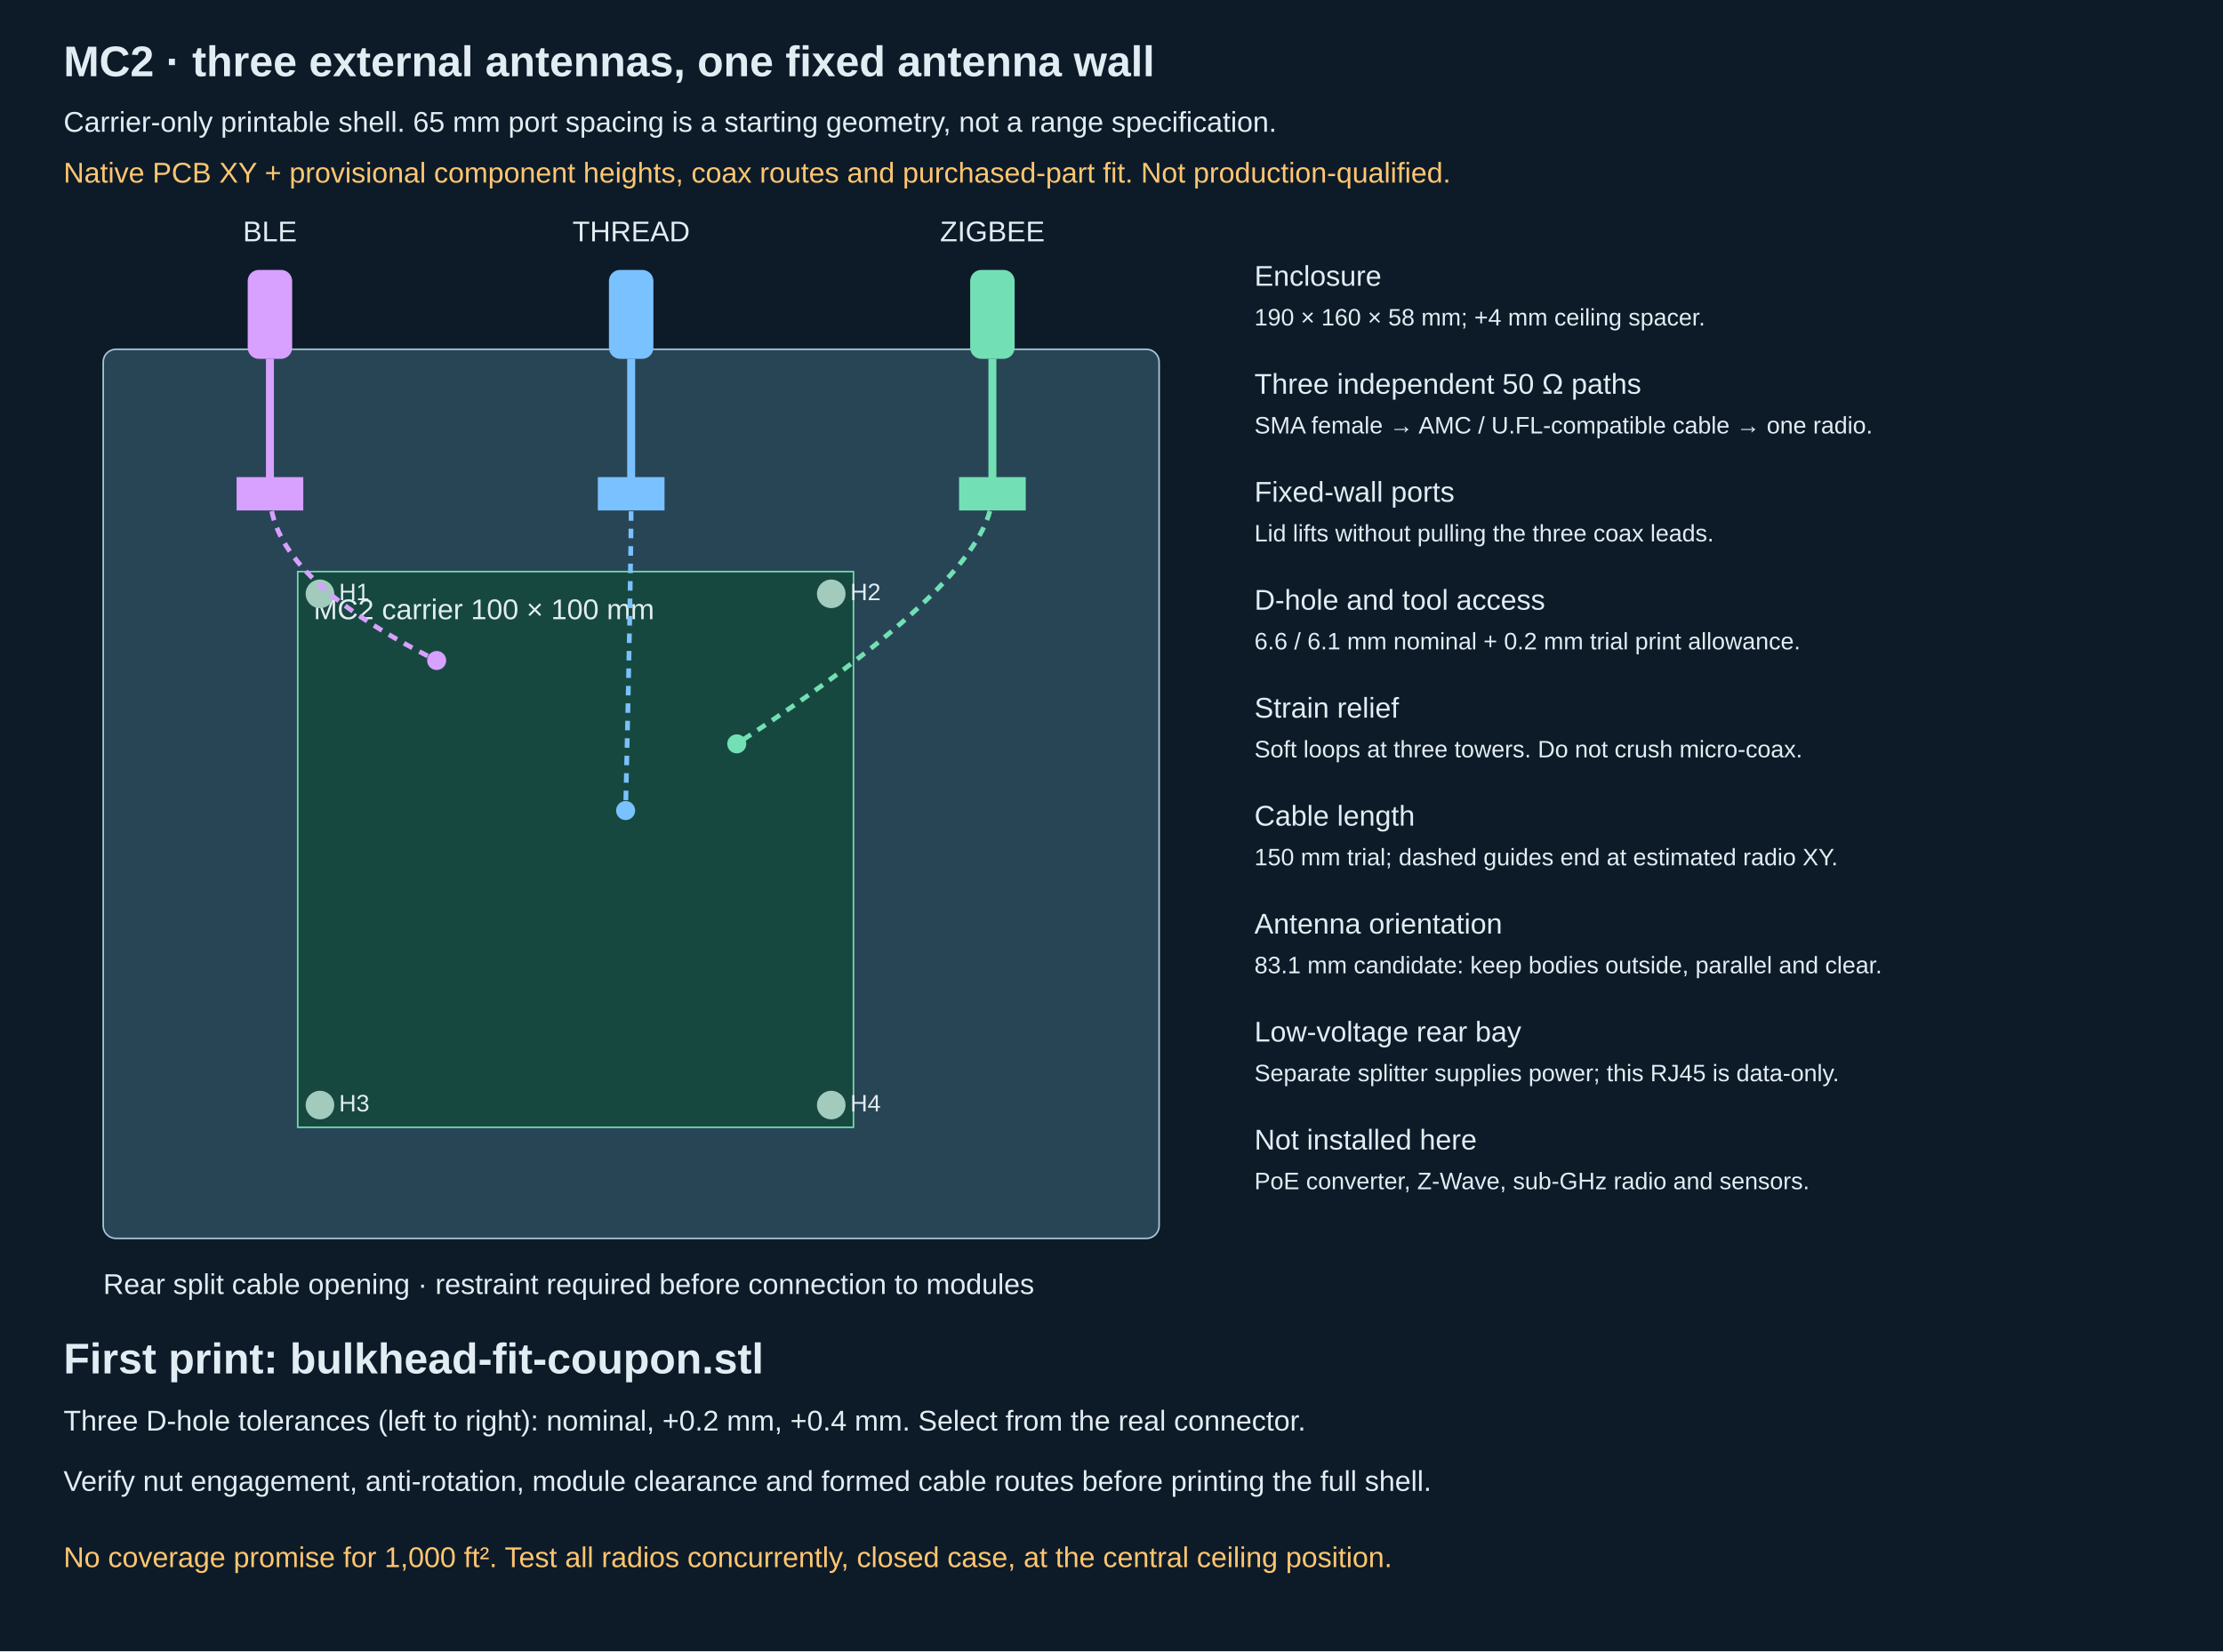
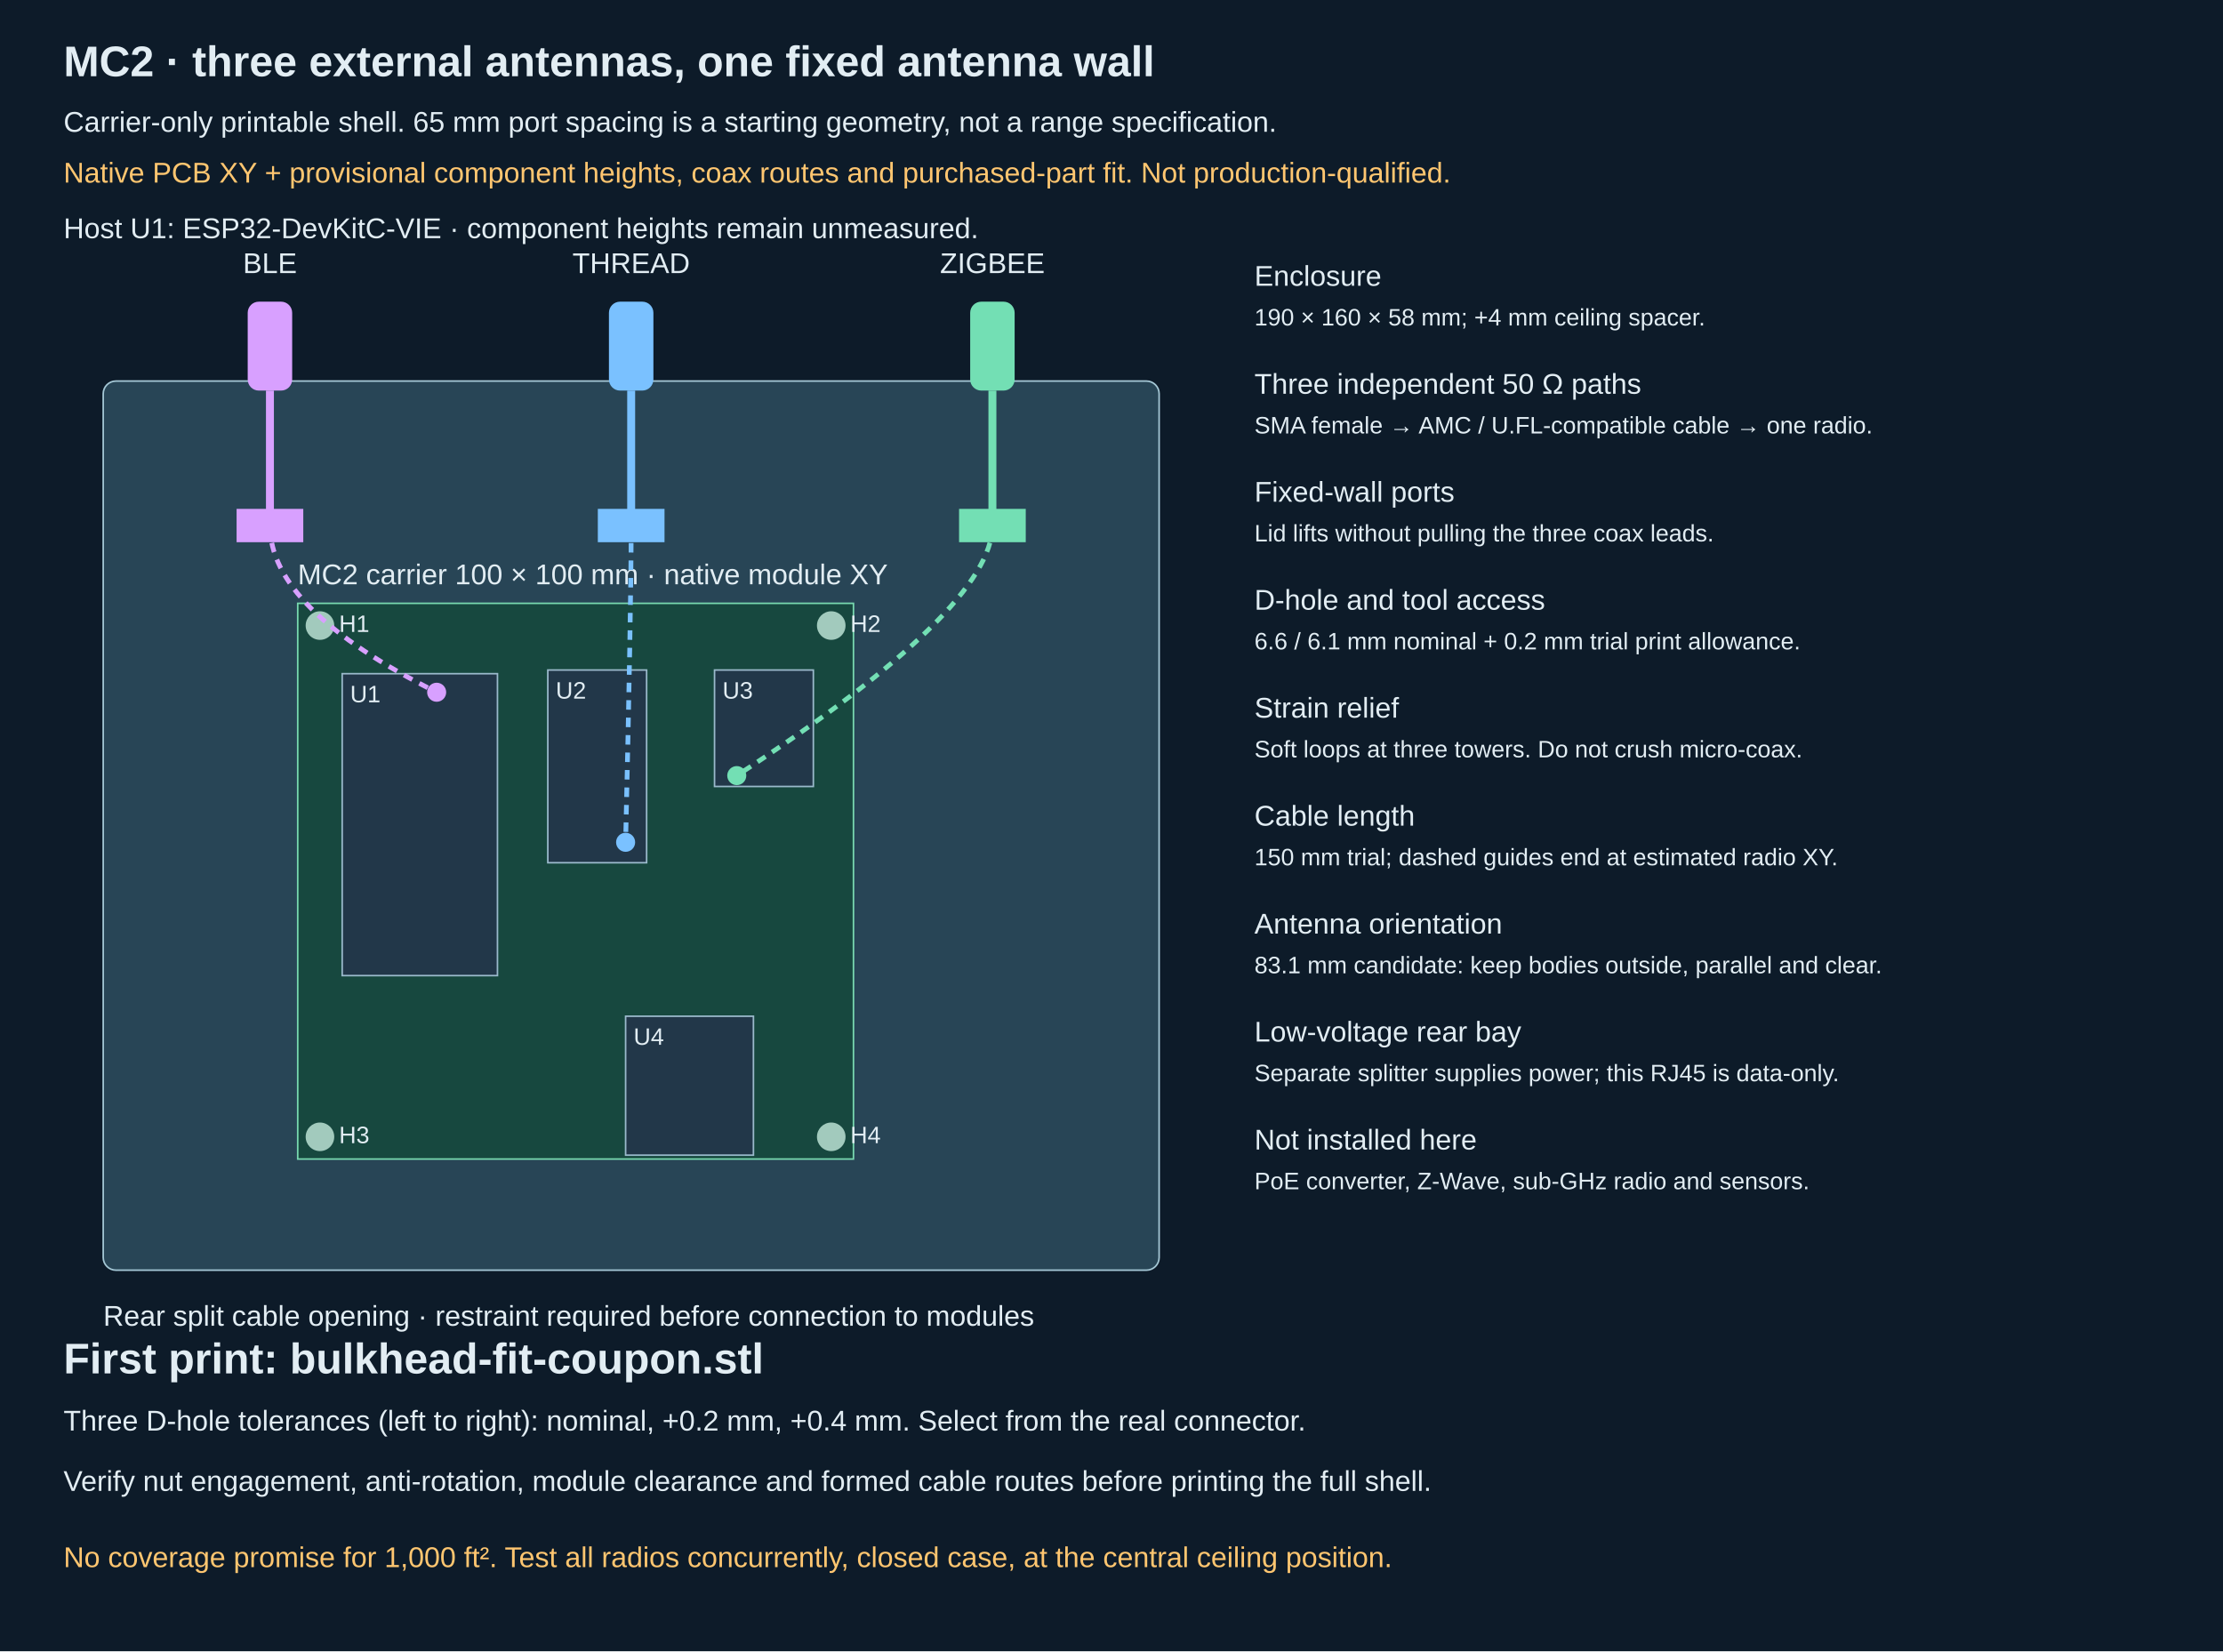
<svg xmlns="http://www.w3.org/2000/svg" width="1400" height="1040" viewBox="0 0 1400 1040">
  <style>text{font-family:Arial,sans-serif;fill:#e2edf3}.h{font-size:27px;font-weight:bold}.s{font-size:18px}.n{font-size:15px}.warning{fill:#ffc670}</style>
  <rect width="1400" height="1040" fill="#0d1b29" />
  <text x="40" y="48" class="h">MC2 · three external antennas, one fixed antenna wall</text>
  <text x="40" y="83" class="s">Carrier-only printable shell. 65 mm port spacing is a starting geometry, not a range specification.</text>
  <text x="40" y="115" class="s warning">Native PCB XY + provisional component heights, coax routes and purchased-part fit. Not production-qualified.</text>
-   <rect x="65" y="220" width="665.0" height="560.0" rx="8" fill="#284556" stroke="#a5c8d6" />
-   <rect x="187.5" y="360.0" width="350.0" height="350.0" fill="#17483f" stroke="#78d8af" />
-   <text x="197.5" y="390.0" class="s">MC2 carrier 100 × 100 mm</text>
-   <circle cx="523.5" cy="696.0" r="9" fill="#a2cabd" />
-   <text x="535.5" y="700.0" class="n">H4</text>
-   <circle cx="523.5" cy="374.0" r="9" fill="#a2cabd" />
-   <text x="535.5" y="378.0" class="n">H2</text>
-   <circle cx="201.5" cy="696.0" r="9" fill="#a2cabd" />
-   <text x="213.5" y="700.0" class="n">H3</text>
-   <circle cx="201.5" cy="374.0" r="9" fill="#a2cabd" />
-   <text x="213.5" y="378.0" class="n">H1</text>
-   <rect x="156.0" y="170" width="28" height="56" rx="7" fill="#d8a0ff" />
-   <text x="170.0" y="152" text-anchor="middle" class="s">BLE</text>
-   <path d="M170.0 226 L170.0 311.0" stroke="#d8a0ff" stroke-width="5" fill="none" />
-   <rect x="149.0" y="300.5" width="42.0" height="21.0" fill="#d8a0ff" />
-   <rect x="383.5" y="170" width="28" height="56" rx="7" fill="#7ac1ff" />
-   <text x="397.5" y="152" text-anchor="middle" class="s">THREAD</text>
-   <path d="M397.5 226 L397.5 311.0" stroke="#7ac1ff" stroke-width="5" fill="none" />
-   <rect x="376.5" y="300.5" width="42.0" height="21.0" fill="#7ac1ff" />
-   <rect x="611.0" y="170" width="28" height="56" rx="7" fill="#73dfb4" />
-   <text x="625.0" y="152" text-anchor="middle" class="s">ZIGBEE</text>
-   <path d="M625.0 226 L625.0 311.0" stroke="#73dfb4" stroke-width="5" fill="none" />
-   <rect x="604.0" y="300.5" width="42.0" height="21.0" fill="#73dfb4" />
-   <path d="M170.0 311.0 Q170.0 363.5 275.0 416.0" stroke="#d8a0ff" stroke-width="3" stroke-dasharray="6 5" fill="none" />
-   <circle cx="275.0" cy="416.0" r="6" fill="#d8a0ff" />
-   <path d="M397.5 311.0 Q397.5 363.5 394.0 510.5" stroke="#7ac1ff" stroke-width="3" stroke-dasharray="6 5" fill="none" />
-   <circle cx="394.0" cy="510.5" r="6" fill="#7ac1ff" />
-   <path d="M625.0 311.0 Q625.0 363.5 464.0 468.5" stroke="#73dfb4" stroke-width="3" stroke-dasharray="6 5" fill="none" />
-   <circle cx="464.0" cy="468.5" r="6" fill="#73dfb4" />
+   <rect x="65" y="240" width="665.0" height="560.0" rx="8" fill="#284556" stroke="#a5c8d6" />
+   <rect x="187.5" y="380.0" width="350.0" height="350.0" fill="#17483f" stroke="#78d8af" />
+   <text x="187.5" y="368.0" class="s">MC2 carrier 100 × 100 mm · native module XY</text>
+   <rect x="215.5" y="424.31" width="97.79" height="190.155" fill="#223749" stroke="#9ab9cb" />
+   <text x="220.5" y="442.31" class="n">U1</text>
+   <rect x="345.0" y="422.0" width="62.23" height="121.371" fill="#223749" stroke="#9ab9cb" />
+   <text x="350.0" y="440.0" class="n">U2</text>
+   <rect x="450.0" y="422.0" width="62.23" height="73.343" fill="#223749" stroke="#9ab9cb" />
+   <text x="455.0" y="440.0" class="n">U3</text>
+   <rect x="394.0" y="640.05" width="80.5" height="87.5" fill="#223749" stroke="#9ab9cb" />
+   <text x="399.0" y="658.05" class="n">U4</text>
+   <text x="40" y="150" class="s">Host U1: ESP32-DevKitC-VIE · component heights remain unmeasured.</text>
+   <circle cx="523.5" cy="716.0" r="9" fill="#a2cabd" />
+   <text x="535.5" y="720.0" class="n">H4</text>
+   <circle cx="523.5" cy="394.0" r="9" fill="#a2cabd" />
+   <text x="535.5" y="398.0" class="n">H2</text>
+   <circle cx="201.5" cy="716.0" r="9" fill="#a2cabd" />
+   <text x="213.5" y="720.0" class="n">H3</text>
+   <circle cx="201.5" cy="394.0" r="9" fill="#a2cabd" />
+   <text x="213.5" y="398.0" class="n">H1</text>
+   <rect x="156.0" y="190" width="28" height="56" rx="7" fill="#d8a0ff" />
+   <text x="170.0" y="172" text-anchor="middle" class="s">BLE</text>
+   <path d="M170.0 246 L170.0 331.0" stroke="#d8a0ff" stroke-width="5" fill="none" />
+   <rect x="149.0" y="320.5" width="42.0" height="21.0" fill="#d8a0ff" />
+   <rect x="383.5" y="190" width="28" height="56" rx="7" fill="#7ac1ff" />
+   <text x="397.5" y="172" text-anchor="middle" class="s">THREAD</text>
+   <path d="M397.5 246 L397.5 331.0" stroke="#7ac1ff" stroke-width="5" fill="none" />
+   <rect x="376.5" y="320.5" width="42.0" height="21.0" fill="#7ac1ff" />
+   <rect x="611.0" y="190" width="28" height="56" rx="7" fill="#73dfb4" />
+   <text x="625.0" y="172" text-anchor="middle" class="s">ZIGBEE</text>
+   <path d="M625.0 246 L625.0 331.0" stroke="#73dfb4" stroke-width="5" fill="none" />
+   <rect x="604.0" y="320.5" width="42.0" height="21.0" fill="#73dfb4" />
+   <path d="M170.0 331.0 Q170.0 383.5 275.0 436.0" stroke="#d8a0ff" stroke-width="3" stroke-dasharray="6 5" fill="none" />
+   <circle cx="275.0" cy="436.0" r="6" fill="#d8a0ff" />
+   <path d="M397.5 331.0 Q397.5 383.5 394.0 530.5" stroke="#7ac1ff" stroke-width="3" stroke-dasharray="6 5" fill="none" />
+   <circle cx="394.0" cy="530.5" r="6" fill="#7ac1ff" />
+   <path d="M625.0 331.0 Q625.0 383.5 464.0 488.5" stroke="#73dfb4" stroke-width="3" stroke-dasharray="6 5" fill="none" />
+   <circle cx="464.0" cy="488.5" r="6" fill="#73dfb4" />
  <text x="790" y="180" class="s">Enclosure</text>
  <text x="790" y="205" class="n">190 × 160 × 58 mm; +4 mm ceiling spacer.</text>
  <text x="790" y="248" class="s">Three independent 50 Ω paths</text>
  <text x="790" y="273" class="n">SMA female → AMC / U.FL-compatible cable → one radio.</text>
  <text x="790" y="316" class="s">Fixed-wall ports</text>
  <text x="790" y="341" class="n">Lid lifts without pulling the three coax leads.</text>
  <text x="790" y="384" class="s">D-hole and tool access</text>
  <text x="790" y="409" class="n">6.6 / 6.1 mm nominal + 0.2 mm trial print allowance.</text>
  <text x="790" y="452" class="s">Strain relief</text>
  <text x="790" y="477" class="n">Soft loops at three towers. Do not crush micro-coax.</text>
  <text x="790" y="520" class="s">Cable length</text>
  <text x="790" y="545" class="n">150 mm trial; dashed guides end at estimated radio XY.</text>
  <text x="790" y="588" class="s">Antenna orientation</text>
  <text x="790" y="613" class="n">83.1 mm candidate: keep bodies outside, parallel and clear.</text>
  <text x="790" y="656" class="s">Low-voltage rear bay</text>
  <text x="790" y="681" class="n">Separate splitter supplies power; this RJ45 is data-only.</text>
  <text x="790" y="724" class="s">Not installed here</text>
  <text x="790" y="749" class="n">PoE converter, Z-Wave, sub-GHz radio and sensors.</text>
-   <text x="65" y="815.0" class="s">Rear split cable opening · restraint required before connection to modules</text>
+   <text x="65" y="835.0" class="s">Rear split cable opening · restraint required before connection to modules</text>
  <text x="40" y="865" class="h">First print: bulkhead-fit-coupon.stl</text>
  <text x="40" y="901" class="s">Three D-hole tolerances (left to right): nominal, +0.2 mm, +0.4 mm. Select from the real connector.</text>
  <text x="40" y="939" class="s">Verify nut engagement, anti-rotation, module clearance and formed cable routes before printing the full shell.</text>
  <text x="40" y="987" class="s warning">No coverage promise for 1,000 ft². Test all radios concurrently, closed case, at the central ceiling position.</text>
</svg>
